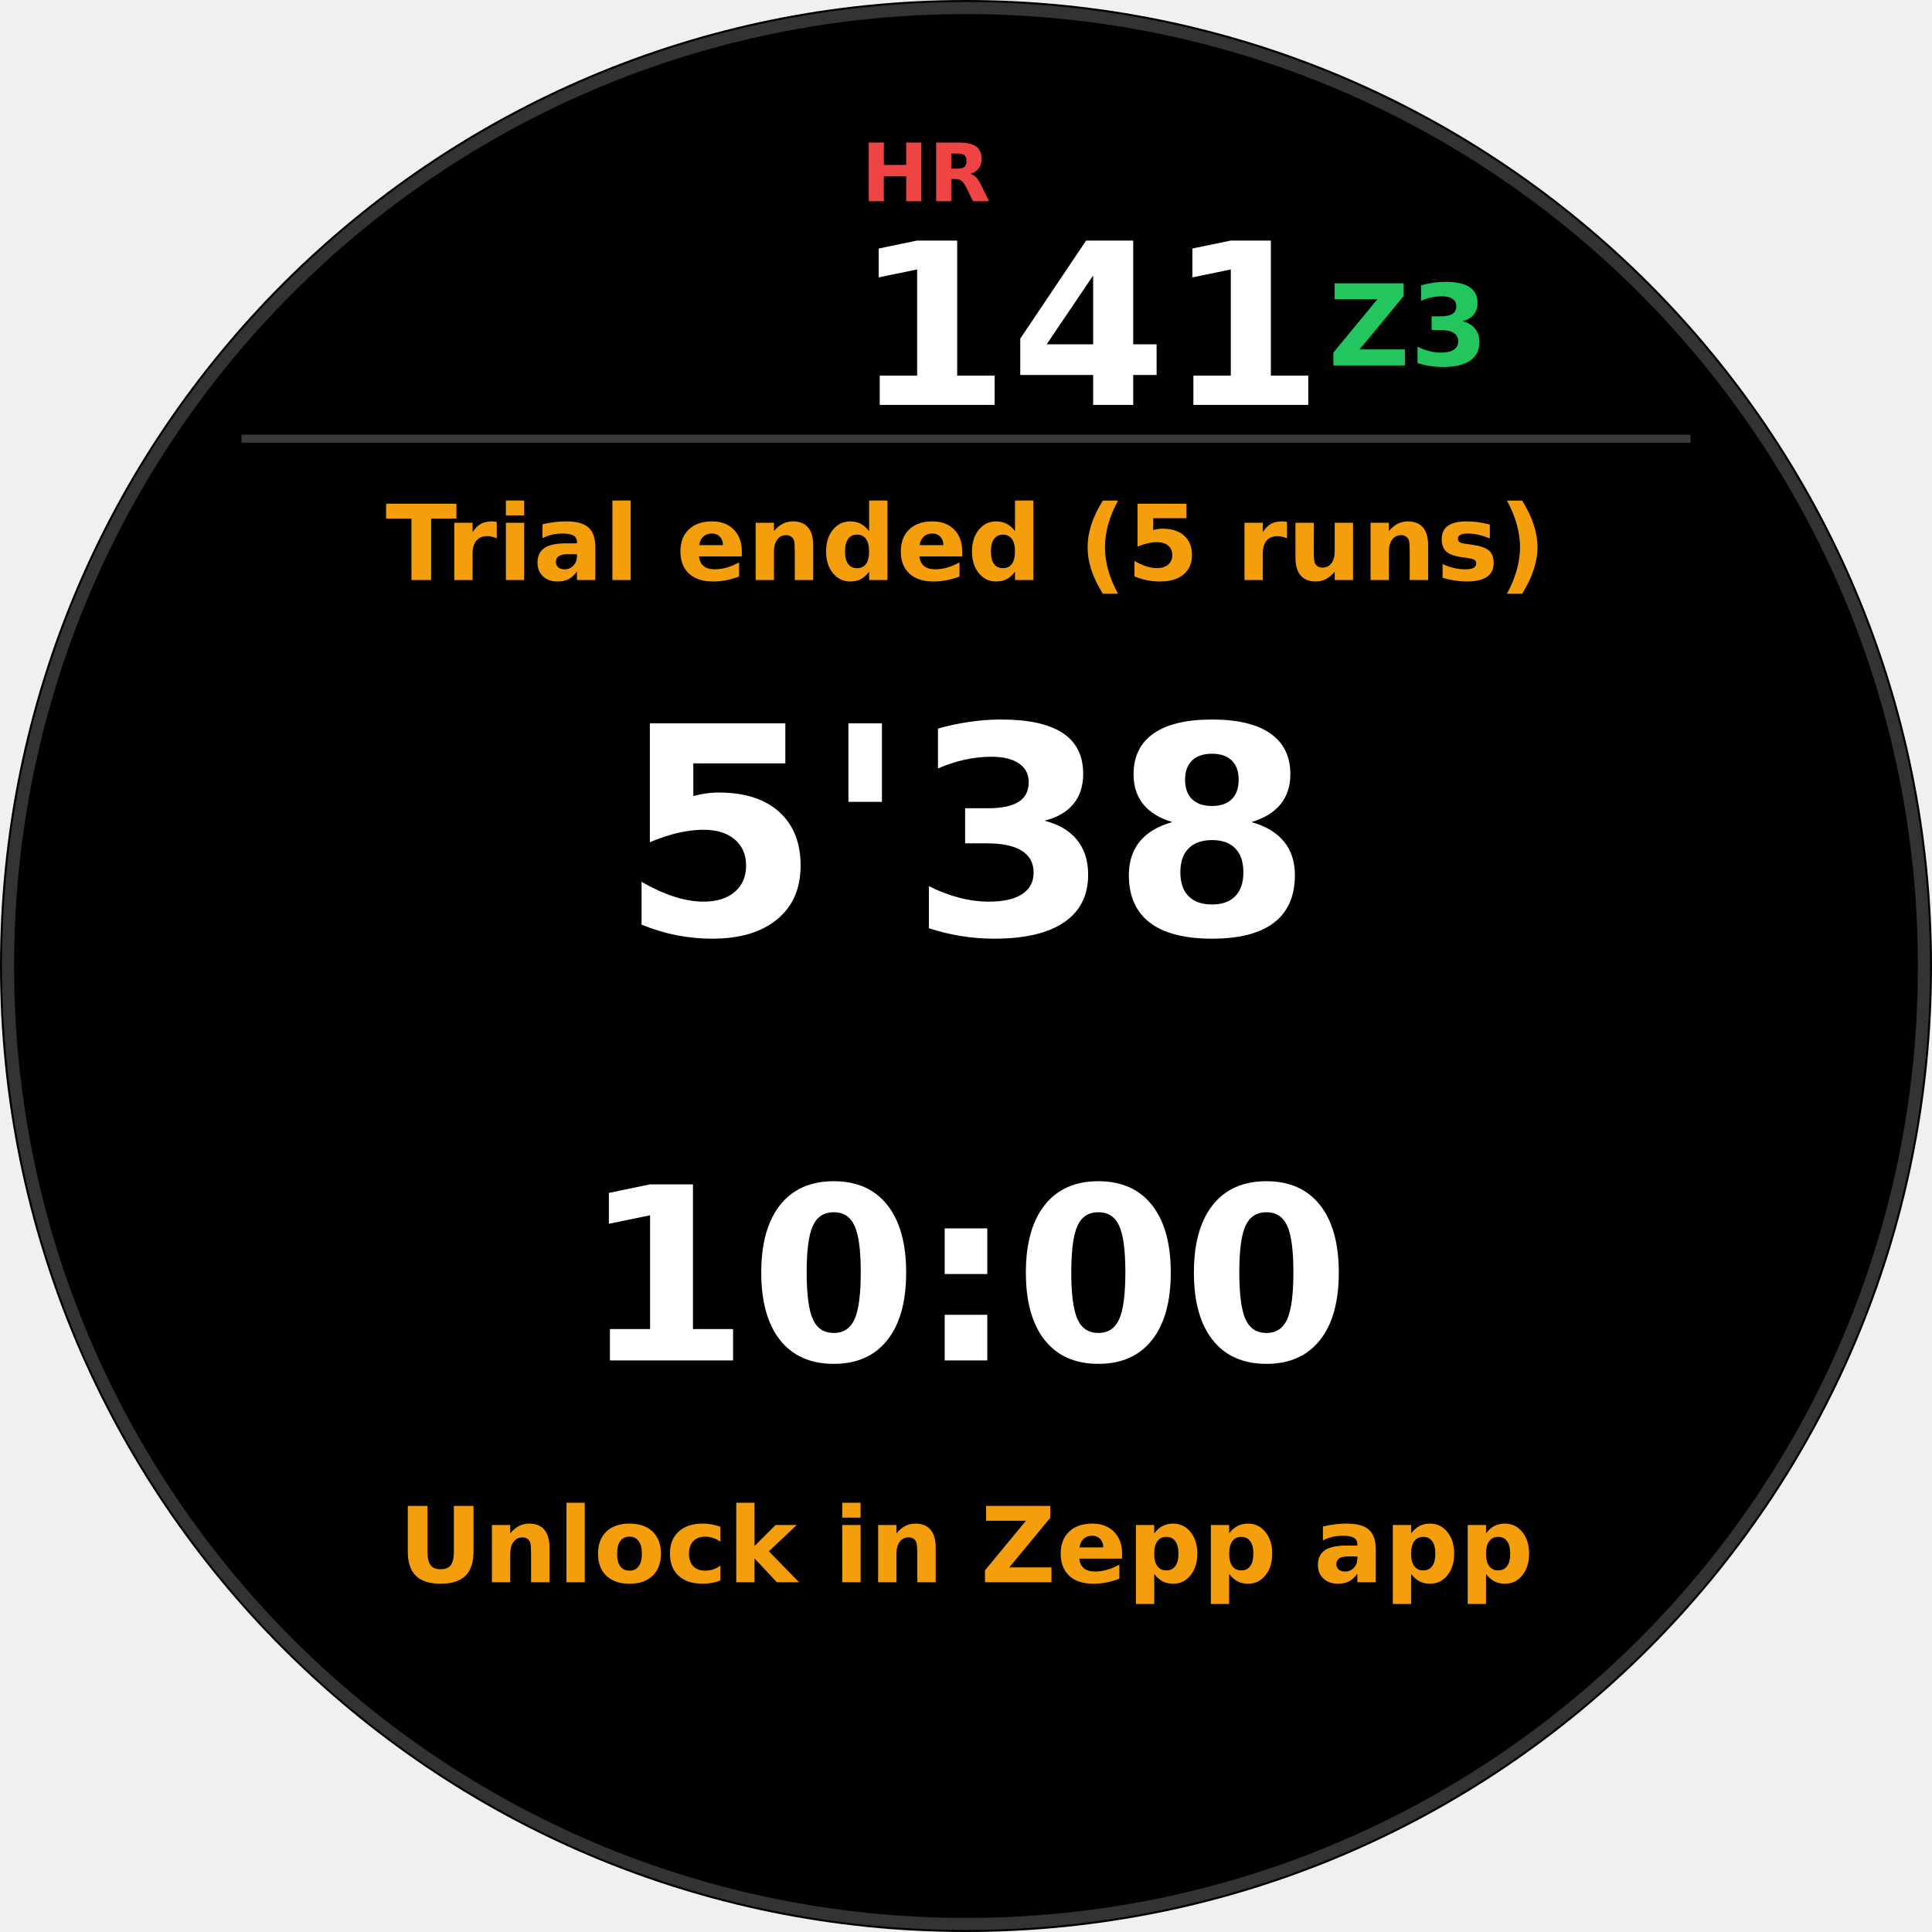
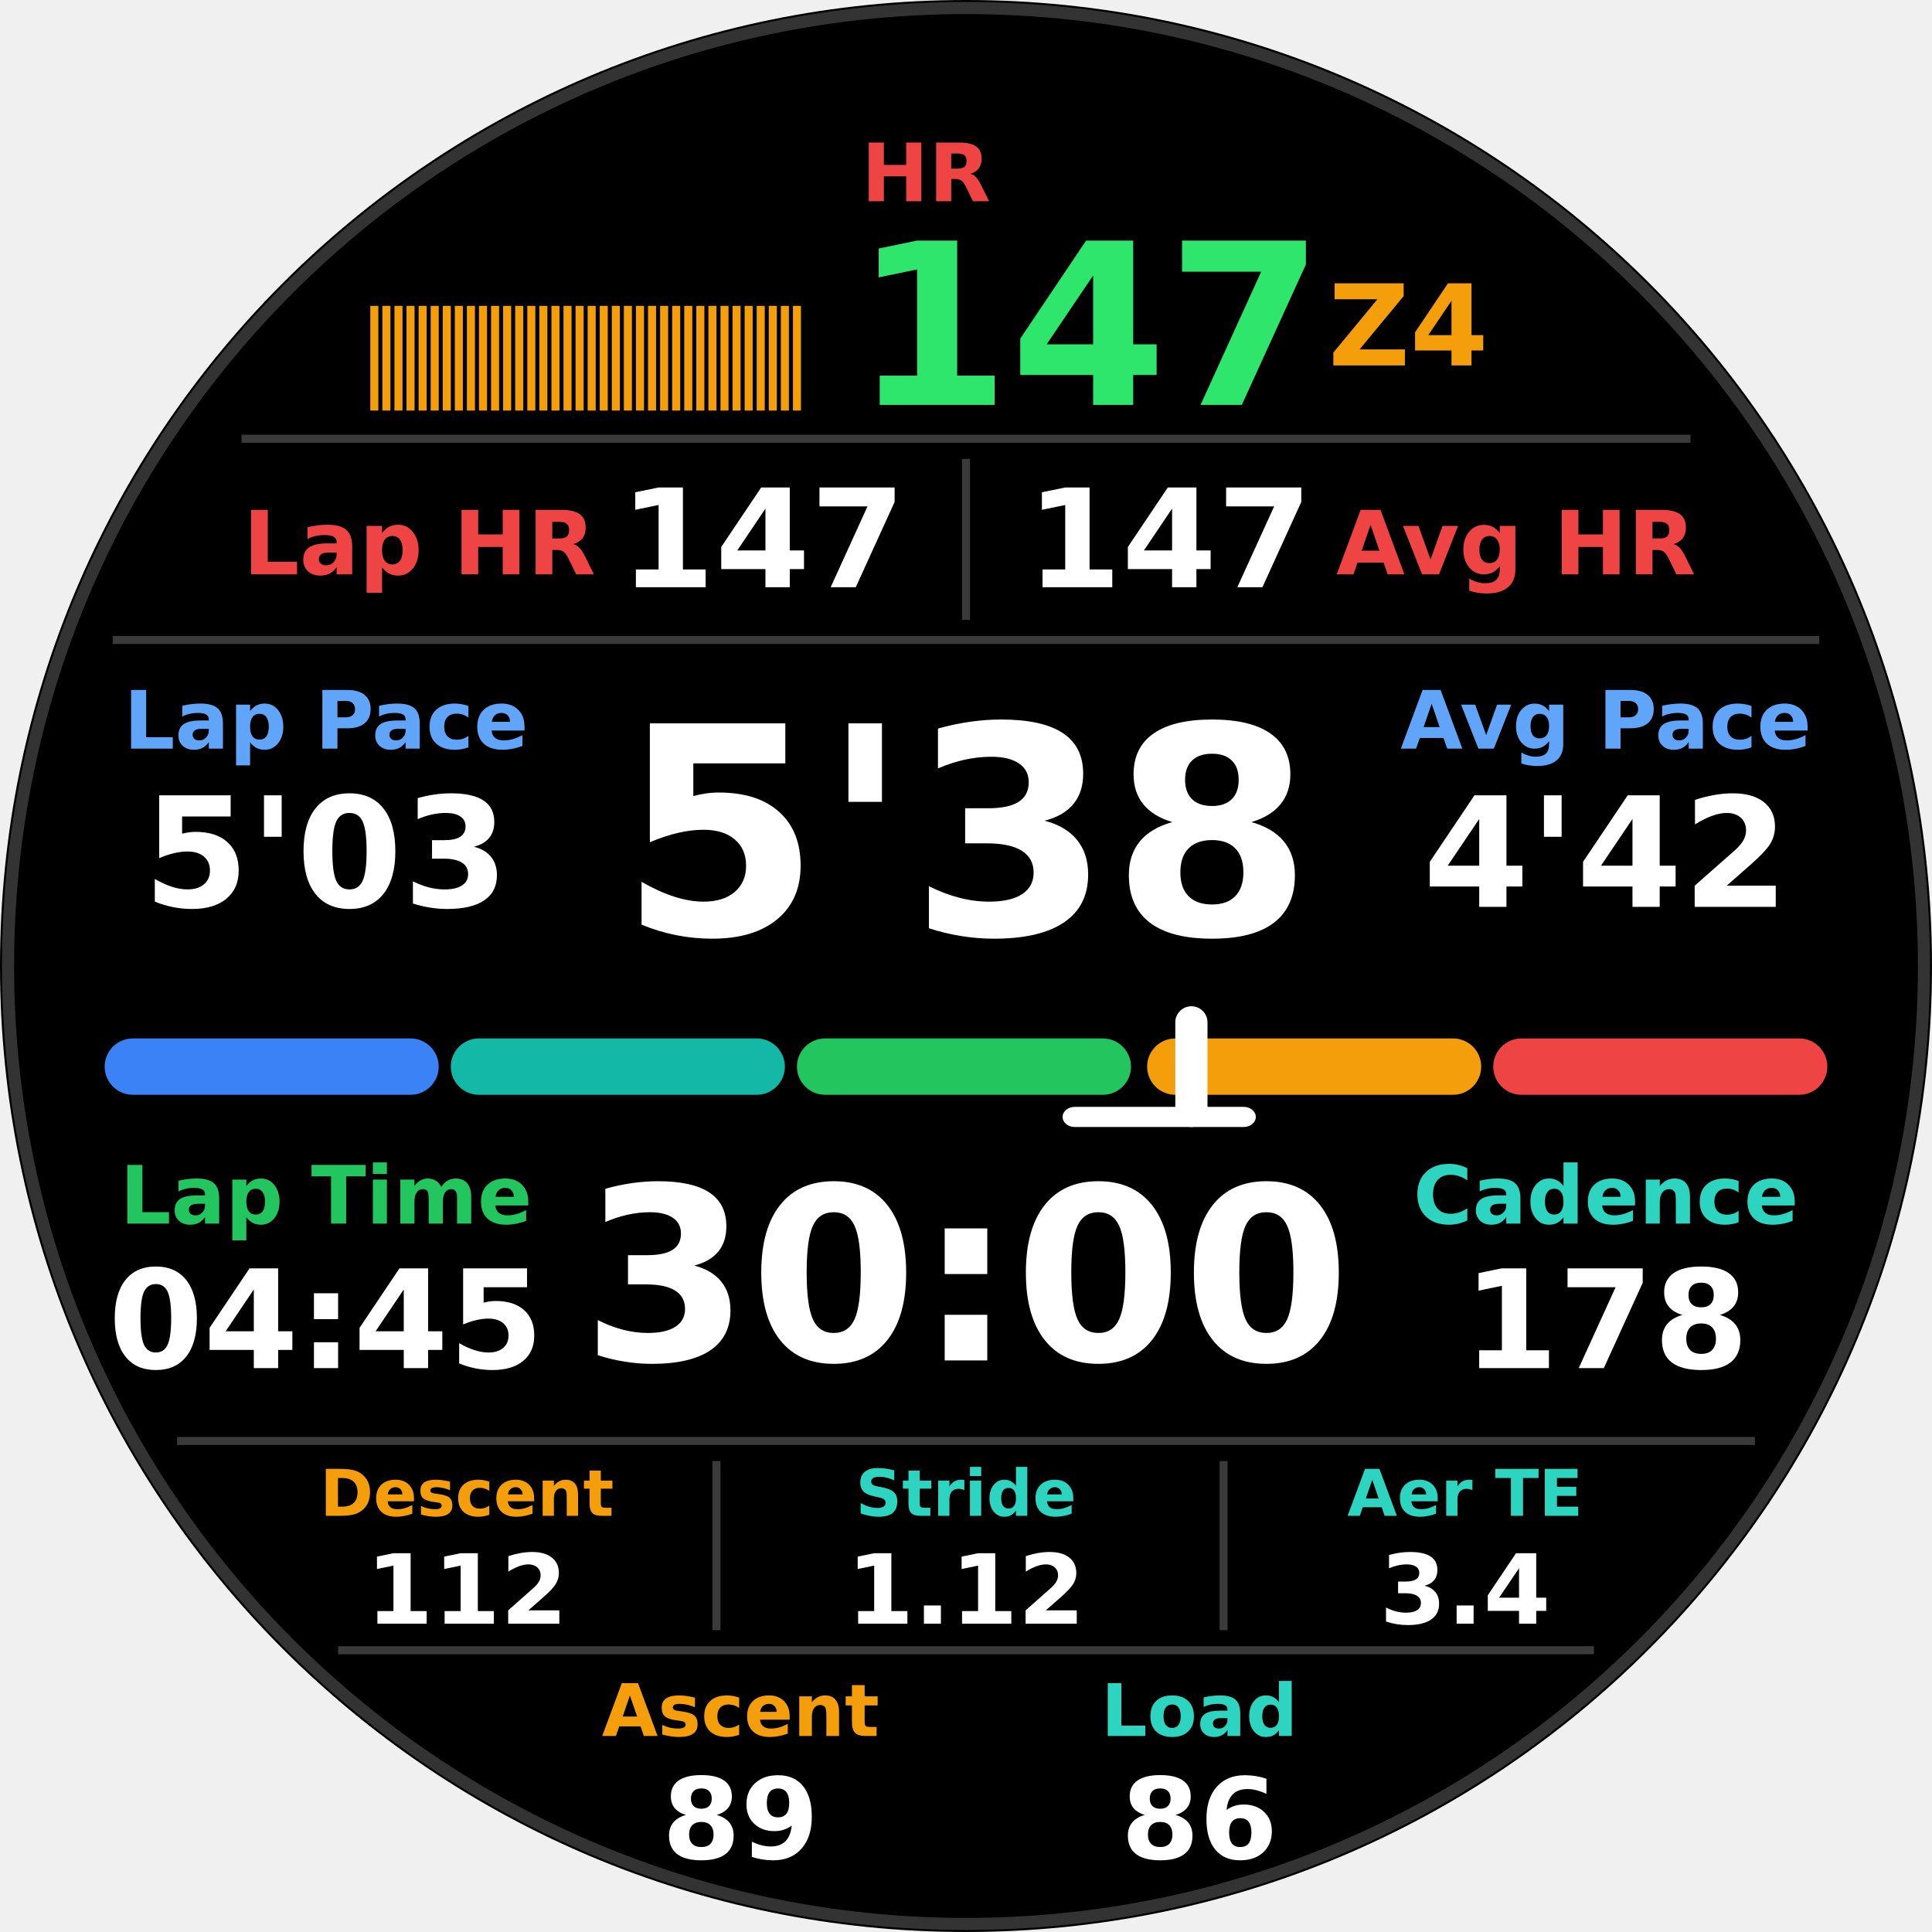
<svg xmlns="http://www.w3.org/2000/svg" width="480" height="480" viewBox="0 0 480 480">
  <defs>
    <clipPath id="round7">
      <circle cx="240" cy="240" r="240" />
    </clipPath>
  </defs>
  <circle cx="240" cy="240" r="239" fill="#000" />
  <g clip-path="url(#round7)">
    <rect x="0" y="0" width="480" height="480" rx="0" fill="#000000" />
    <rect x="60" y="108" width="360" height="2" rx="0" fill="#3a3a3a" />
-     <rect x="92" y="100" width="2" height="2" rx="0" fill="#000000" />
-     <rect x="95" y="100" width="2" height="2" rx="0" fill="#000000" />
-     <rect x="98" y="100" width="2" height="2" rx="0" fill="#000000" />
-     <rect x="101" y="100" width="2" height="2" rx="0" fill="#000000" />
-     <rect x="104" y="100" width="2" height="2" rx="0" fill="#000000" />
-     <rect x="107" y="100" width="2" height="2" rx="0" fill="#000000" />
-     <rect x="110" y="100" width="2" height="2" rx="0" fill="#000000" />
-     <rect x="113" y="100" width="2" height="2" rx="0" fill="#000000" />
-     <rect x="116" y="100" width="2" height="2" rx="0" fill="#000000" />
-     <rect x="119" y="100" width="2" height="2" rx="0" fill="#000000" />
-     <rect x="122" y="100" width="2" height="2" rx="0" fill="#000000" />
-     <rect x="125" y="100" width="2" height="2" rx="0" fill="#000000" />
-     <rect x="128" y="100" width="2" height="2" rx="0" fill="#000000" />
-     <rect x="131" y="100" width="2" height="2" rx="0" fill="#000000" />
-     <rect x="134" y="100" width="2" height="2" rx="0" fill="#000000" />
-     <rect x="137" y="100" width="2" height="2" rx="0" fill="#000000" />
-     <rect x="140" y="100" width="2" height="2" rx="0" fill="#000000" />
-     <rect x="143" y="100" width="2" height="2" rx="0" fill="#000000" />
-     <rect x="146" y="100" width="2" height="2" rx="0" fill="#000000" />
-     <rect x="149" y="100" width="2" height="2" rx="0" fill="#000000" />
-     <rect x="152" y="100" width="2" height="2" rx="0" fill="#000000" />
-     <rect x="155" y="100" width="2" height="2" rx="0" fill="#000000" />
-     <rect x="158" y="100" width="2" height="2" rx="0" fill="#000000" />
-     <rect x="161" y="100" width="2" height="2" rx="0" fill="#000000" />
-     <rect x="164" y="100" width="2" height="2" rx="0" fill="#000000" />
-     <rect x="167" y="100" width="2" height="2" rx="0" fill="#000000" />
-     <rect x="170" y="100" width="2" height="2" rx="0" fill="#000000" />
-     <rect x="173" y="100" width="2" height="2" rx="0" fill="#000000" />
-     <rect x="176" y="100" width="2" height="2" rx="0" fill="#000000" />
-     <rect x="179" y="100" width="2" height="2" rx="0" fill="#000000" />
-     <rect x="182" y="100" width="2" height="2" rx="0" fill="#000000" />
-     <rect x="185" y="100" width="2" height="2" rx="0" fill="#000000" />
-     <rect x="188" y="100" width="2" height="2" rx="0" fill="#000000" />
-     <rect x="191" y="100" width="2" height="2" rx="0" fill="#000000" />
-     <rect x="194" y="100" width="2" height="2" rx="0" fill="#000000" />
-     <rect x="197" y="100" width="2" height="2" rx="0" fill="#000000" />
+     <rect x="28" y="158" width="424" height="2" rx="0" fill="#3a3a3a" />
+     <rect x="44" y="357" width="392" height="2" rx="0" fill="#3a3a3a" />
+     <rect x="84" y="409" width="312" height="2" rx="0" fill="#3a3a3a" />
+     <rect x="92" y="76" width="2" height="26" rx="0" fill="#f59e0b" />
+     <rect x="95" y="76" width="2" height="26" rx="0" fill="#f59e0b" />
+     <rect x="98" y="76" width="2" height="26" rx="0" fill="#f59e0b" />
+     <rect x="101" y="76" width="2" height="26" rx="0" fill="#f59e0b" />
+     <rect x="104" y="76" width="2" height="26" rx="0" fill="#f59e0b" />
+     <rect x="107" y="76" width="2" height="26" rx="0" fill="#f59e0b" />
+     <rect x="110" y="76" width="2" height="26" rx="0" fill="#f59e0b" />
+     <rect x="113" y="76" width="2" height="26" rx="0" fill="#f59e0b" />
+     <rect x="116" y="76" width="2" height="26" rx="0" fill="#f59e0b" />
+     <rect x="119" y="76" width="2" height="26" rx="0" fill="#f59e0b" />
+     <rect x="122" y="76" width="2" height="26" rx="0" fill="#f59e0b" />
+     <rect x="125" y="76" width="2" height="26" rx="0" fill="#f59e0b" />
+     <rect x="128" y="76" width="2" height="26" rx="0" fill="#f59e0b" />
+     <rect x="131" y="76" width="2" height="26" rx="0" fill="#f59e0b" />
+     <rect x="134" y="76" width="2" height="26" rx="0" fill="#f59e0b" />
+     <rect x="137" y="76" width="2" height="26" rx="0" fill="#f59e0b" />
+     <rect x="140" y="76" width="2" height="26" rx="0" fill="#f59e0b" />
+     <rect x="143" y="76" width="2" height="26" rx="0" fill="#f59e0b" />
+     <rect x="146" y="76" width="2" height="26" rx="0" fill="#f59e0b" />
+     <rect x="149" y="76" width="2" height="26" rx="0" fill="#f59e0b" />
+     <rect x="152" y="76" width="2" height="26" rx="0" fill="#f59e0b" />
+     <rect x="155" y="76" width="2" height="26" rx="0" fill="#f59e0b" />
+     <rect x="158" y="76" width="2" height="26" rx="0" fill="#f59e0b" />
+     <rect x="161" y="76" width="2" height="26" rx="0" fill="#f59e0b" />
+     <rect x="164" y="76" width="2" height="26" rx="0" fill="#f59e0b" />
+     <rect x="167" y="76" width="2" height="26" rx="0" fill="#f59e0b" />
+     <rect x="170" y="76" width="2" height="26" rx="0" fill="#f59e0b" />
+     <rect x="173" y="76" width="2" height="26" rx="0" fill="#f59e0b" />
+     <rect x="176" y="76" width="2" height="26" rx="0" fill="#f59e0b" />
+     <rect x="179" y="76" width="2" height="26" rx="0" fill="#f59e0b" />
+     <rect x="182" y="76" width="2" height="26" rx="0" fill="#f59e0b" />
+     <rect x="185" y="76" width="2" height="26" rx="0" fill="#f59e0b" />
+     <rect x="188" y="76" width="2" height="26" rx="0" fill="#f59e0b" />
+     <rect x="191" y="76" width="2" height="26" rx="0" fill="#f59e0b" />
+     <rect x="194" y="76" width="2" height="26" rx="0" fill="#f59e0b" />
+     <rect x="197" y="76" width="2" height="26" rx="0" fill="#f59e0b" />
    <text x="214" y="50" text-anchor="start" font-size="20" fill="#ef4444" font-family="'DejaVu Sans',Arial,sans-serif" font-weight="600">HR</text>
-     <text x="212" y="100.6" text-anchor="start" font-size="56" fill="#ffffff" font-family="'DejaVu Sans',Arial,sans-serif" font-weight="600">141</text>
+     <text x="212" y="100.6" text-anchor="start" font-size="56" fill="#2ee66b" font-family="'DejaVu Sans',Arial,sans-serif" font-weight="600">147</text>
+     <text x="148" y="142.7" text-anchor="end" font-size="22" fill="#ef4444" font-family="'DejaVu Sans',Arial,sans-serif" font-weight="600">Lap HR</text>
+     <text x="154" y="145.9" text-anchor="start" font-size="34" fill="#ffffff" font-family="'DejaVu Sans',Arial,sans-serif" font-weight="600">147</text>
+     <text x="332" y="142.7" text-anchor="start" font-size="22" fill="#ef4444" font-family="'DejaVu Sans',Arial,sans-serif" font-weight="600">Avg HR</text>
+     <text x="326" y="145.9" text-anchor="end" font-size="34" fill="#ffffff" font-family="'DejaVu Sans',Arial,sans-serif" font-weight="600">147</text>
+     <text x="81" y="186" text-anchor="middle" font-size="20" fill="#60a5fa" font-family="'DejaVu Sans',Arial,sans-serif" font-weight="600">Lap Pace</text>
+     <text x="81" y="225.3" text-anchor="middle" font-size="38" fill="#ffffff" font-family="'DejaVu Sans',Arial,sans-serif" font-weight="600">5'03</text>
    <text x="240" y="232.2" text-anchor="middle" font-size="72" fill="#ffffff" font-family="'DejaVu Sans',Arial,sans-serif" font-weight="600">5'38</text>
-     <text x="240" y="338" text-anchor="middle" font-size="60" fill="#ffffff" font-family="'DejaVu Sans',Arial,sans-serif" font-weight="600">10:00</text>
-     <text x="330" y="90.8" text-anchor="start" font-size="28" fill="#22c55e" font-family="'DejaVu Sans',Arial,sans-serif" font-weight="600">Z3</text>
-     <text x="240" y="393.1" text-anchor="middle" font-size="26" fill="#f59e0b" font-family="'DejaVu Sans',Arial,sans-serif" font-weight="600">Unlock in Zepp app</text>
-     <text x="240" y="144.1" text-anchor="middle" font-size="26" fill="#f59e0b" font-family="'DejaVu Sans',Arial,sans-serif" font-weight="600">Trial ended (5 runs)</text>
+     <text x="399" y="186" text-anchor="middle" font-size="20" fill="#60a5fa" font-family="'DejaVu Sans',Arial,sans-serif" font-weight="600">Avg Pace</text>
+     <text x="399" y="225.3" text-anchor="middle" font-size="38" fill="#ffffff" font-family="'DejaVu Sans',Arial,sans-serif" font-weight="600">4'42</text>
+     <text x="81" y="304" text-anchor="middle" font-size="20" fill="#22c55e" font-family="'DejaVu Sans',Arial,sans-serif" font-weight="600">Lap Time</text>
+     <text x="81" y="339.9" text-anchor="middle" font-size="34" fill="#ffffff" font-family="'DejaVu Sans',Arial,sans-serif" font-weight="600">04:45</text>
+     <text x="240" y="338" text-anchor="middle" font-size="60" fill="#ffffff" font-family="'DejaVu Sans',Arial,sans-serif" font-weight="600">30:00</text>
+     <text x="399" y="304" text-anchor="middle" font-size="20" fill="#2dd4bf" font-family="'DejaVu Sans',Arial,sans-serif" font-weight="600">Cadence</text>
+     <text x="399" y="339.9" text-anchor="middle" font-size="34" fill="#ffffff" font-family="'DejaVu Sans',Arial,sans-serif" font-weight="600">178</text>
+     <text x="116" y="376.6" text-anchor="middle" font-size="16" fill="#f59e0b" font-family="'DejaVu Sans',Arial,sans-serif" font-weight="600">Descent</text>
+     <text x="240" y="376.6" text-anchor="middle" font-size="16" fill="#2dd4bf" font-family="'DejaVu Sans',Arial,sans-serif" font-weight="600">Stride</text>
+     <text x="364" y="376.6" text-anchor="middle" font-size="16" fill="#2dd4bf" font-family="'DejaVu Sans',Arial,sans-serif" font-weight="600">Aer TE</text>
+     <text x="184" y="431.3" text-anchor="middle" font-size="18" fill="#f59e0b" font-family="'DejaVu Sans',Arial,sans-serif" font-weight="600">Ascent</text>
+     <text x="184" y="461.8" text-anchor="middle" font-size="28" fill="#ffffff" font-family="'DejaVu Sans',Arial,sans-serif" font-weight="600">89</text>
+     <text x="298" y="431.3" text-anchor="middle" font-size="18" fill="#2dd4bf" font-family="'DejaVu Sans',Arial,sans-serif" font-weight="600">Load</text>
+     <rect x="239" y="114" width="2" height="40" rx="0" fill="#3a3a3a" />
+     <rect x="177" y="363" width="2" height="42" rx="0" fill="#3a3a3a" />
+     <rect x="303" y="363" width="2" height="42" rx="0" fill="#3a3a3a" />
+     <text x="330" y="90.8" text-anchor="start" font-size="28" fill="#f59e0b" font-family="'DejaVu Sans',Arial,sans-serif" font-weight="600">Z4</text>
+     <rect x="26" y="258" width="83" height="14" rx="7" fill="#3b82f6" />
+     <rect x="112" y="258" width="83" height="14" rx="7" fill="#14b8a6" />
+     <rect x="198" y="258" width="83" height="14" rx="7" fill="#22c55e" />
+     <rect x="285" y="258" width="83" height="14" rx="7" fill="#f59e0b" />
+     <rect x="371" y="258" width="83" height="14" rx="7" fill="#ef4444" />
+     <rect x="264" y="275" width="48" height="5" rx="3" fill="#ffffff" />
+     <rect x="292" y="250" width="8" height="30" rx="4" fill="#ffffff" />
+     <text x="116" y="403.4" text-anchor="middle" font-size="24" fill="#ffffff" font-family="'DejaVu Sans',Arial,sans-serif" font-weight="600">112</text>
+     <text x="240" y="403.4" text-anchor="middle" font-size="24" fill="#ffffff" font-family="'DejaVu Sans',Arial,sans-serif" font-weight="600">1.12</text>
+     <text x="364" y="403.4" text-anchor="middle" font-size="24" fill="#ffffff" font-family="'DejaVu Sans',Arial,sans-serif" font-weight="600">3.4</text>
+     <text x="298" y="461.8" text-anchor="middle" font-size="28" fill="#ffffff" font-family="'DejaVu Sans',Arial,sans-serif" font-weight="600">86</text>
  </g>
  <circle cx="240" cy="240" r="238" fill="none" stroke="#333" stroke-width="3" />
</svg>
